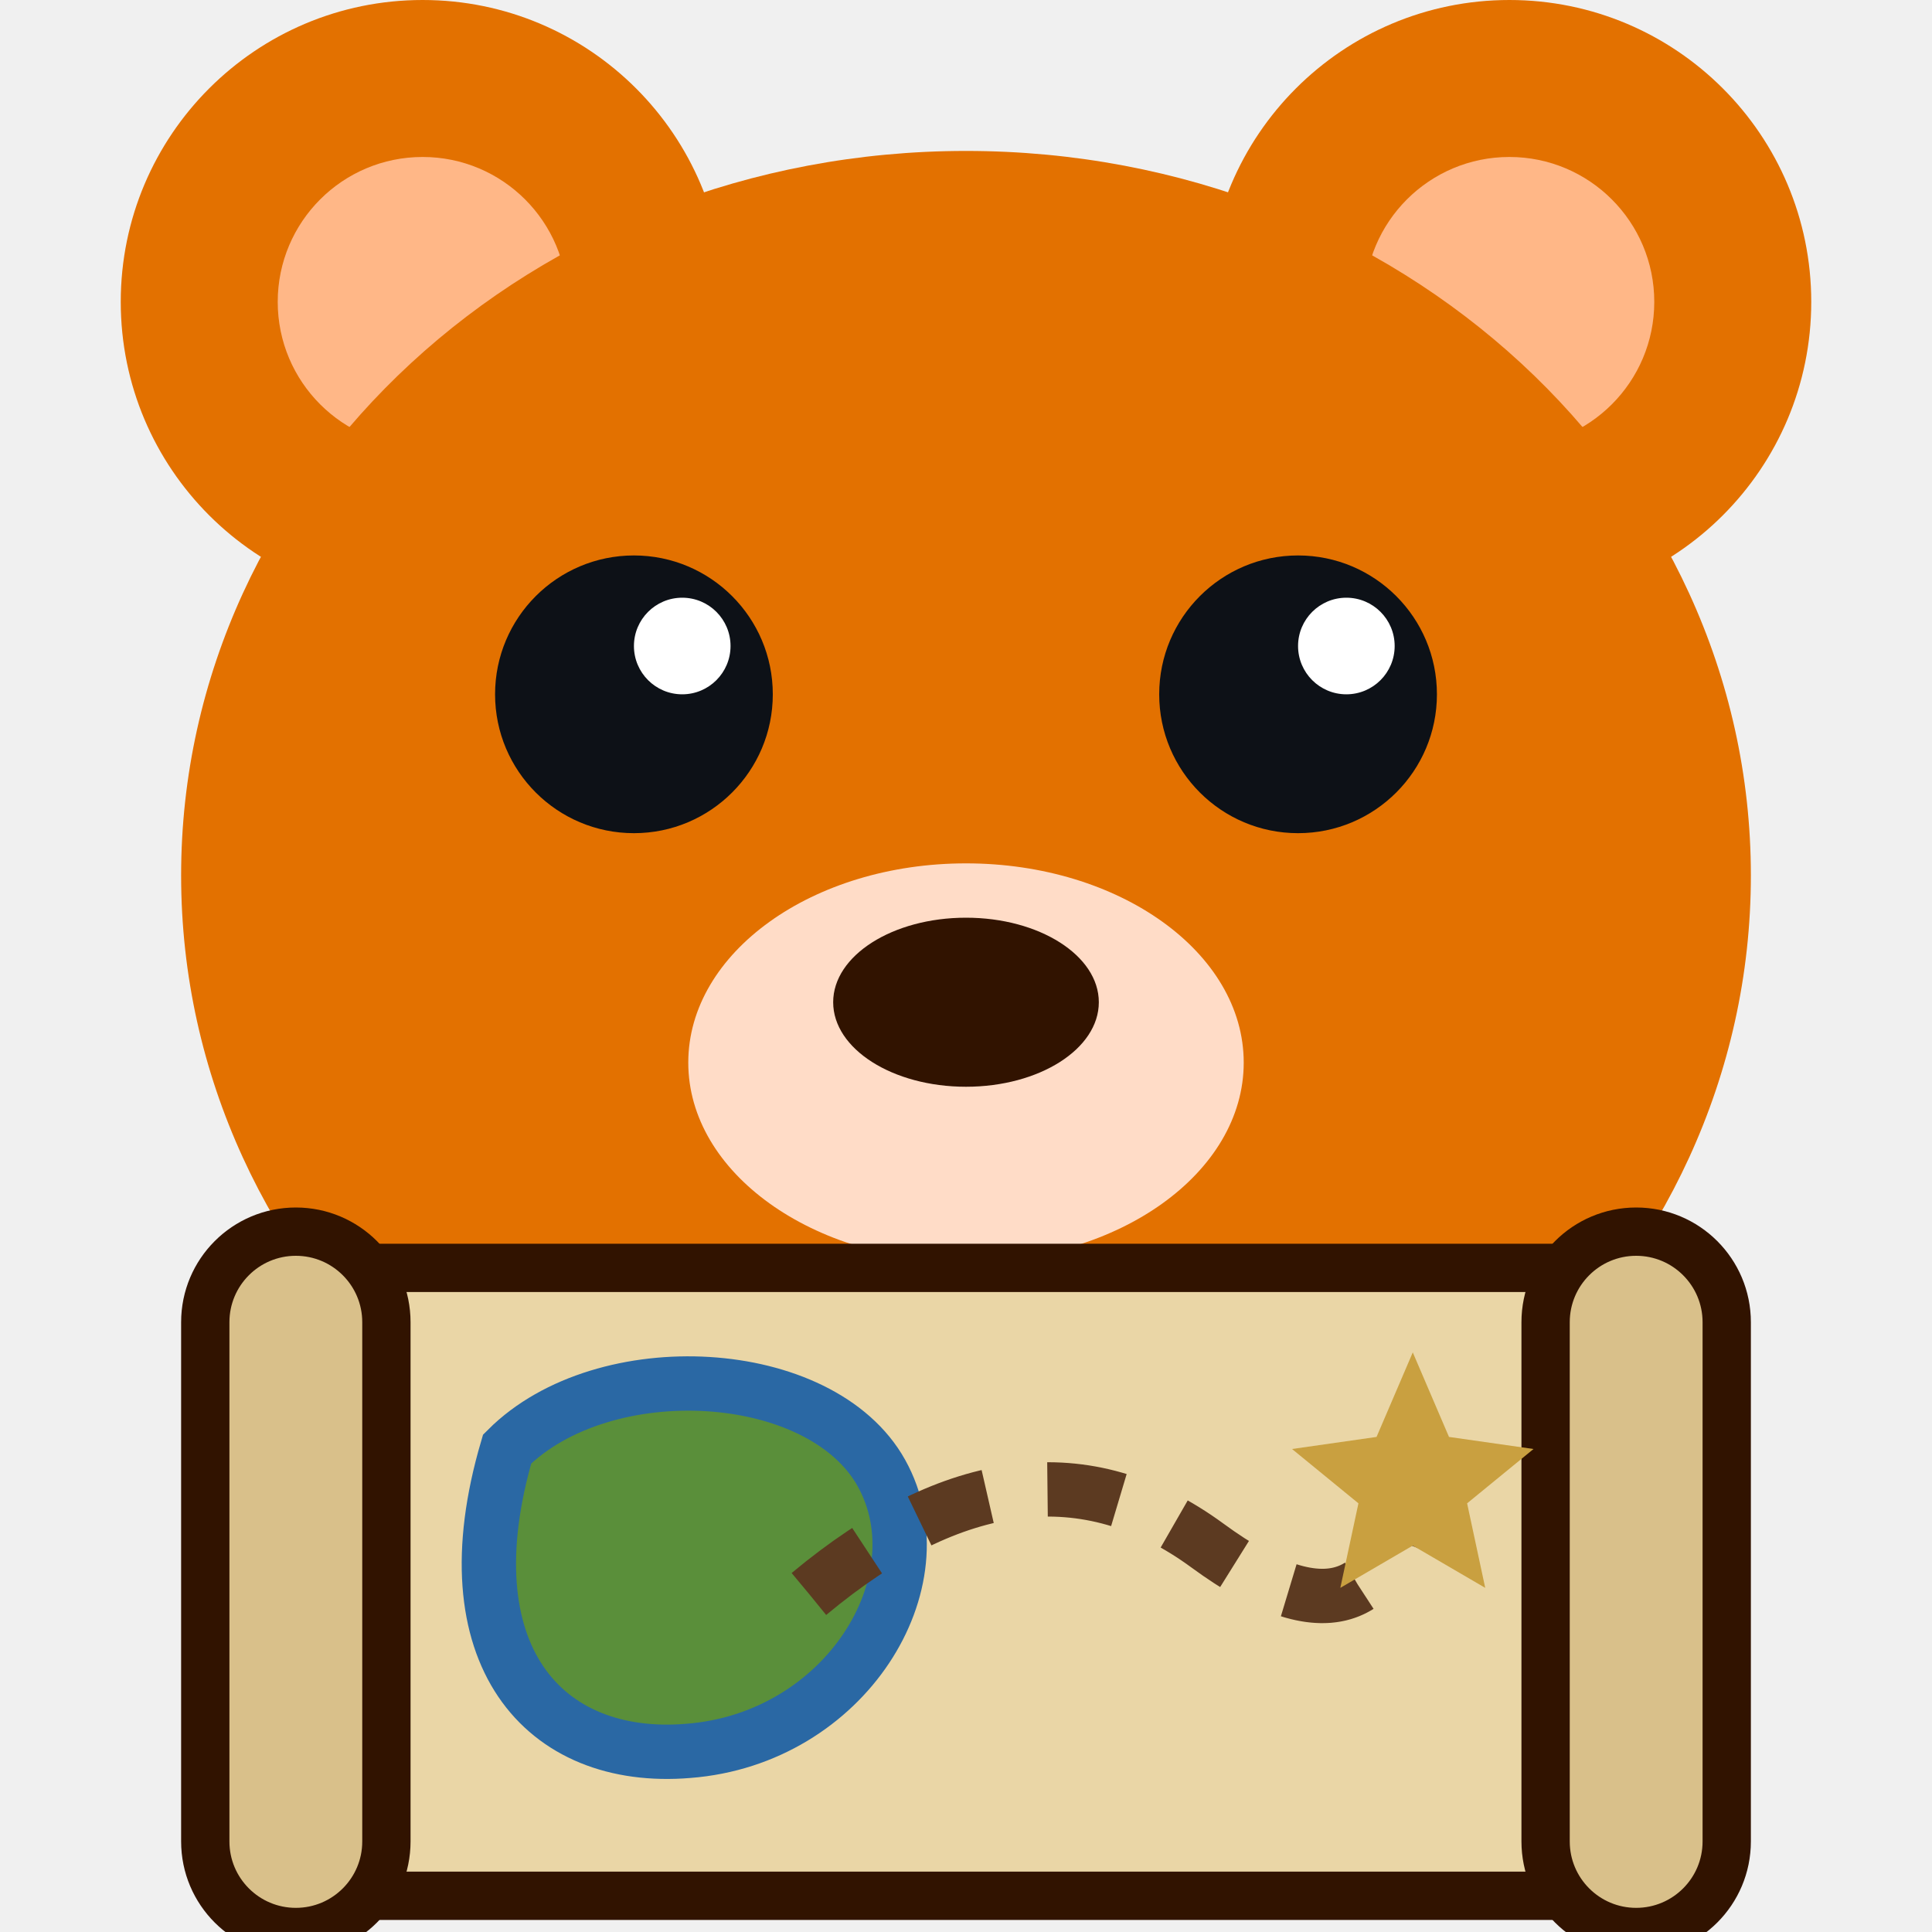
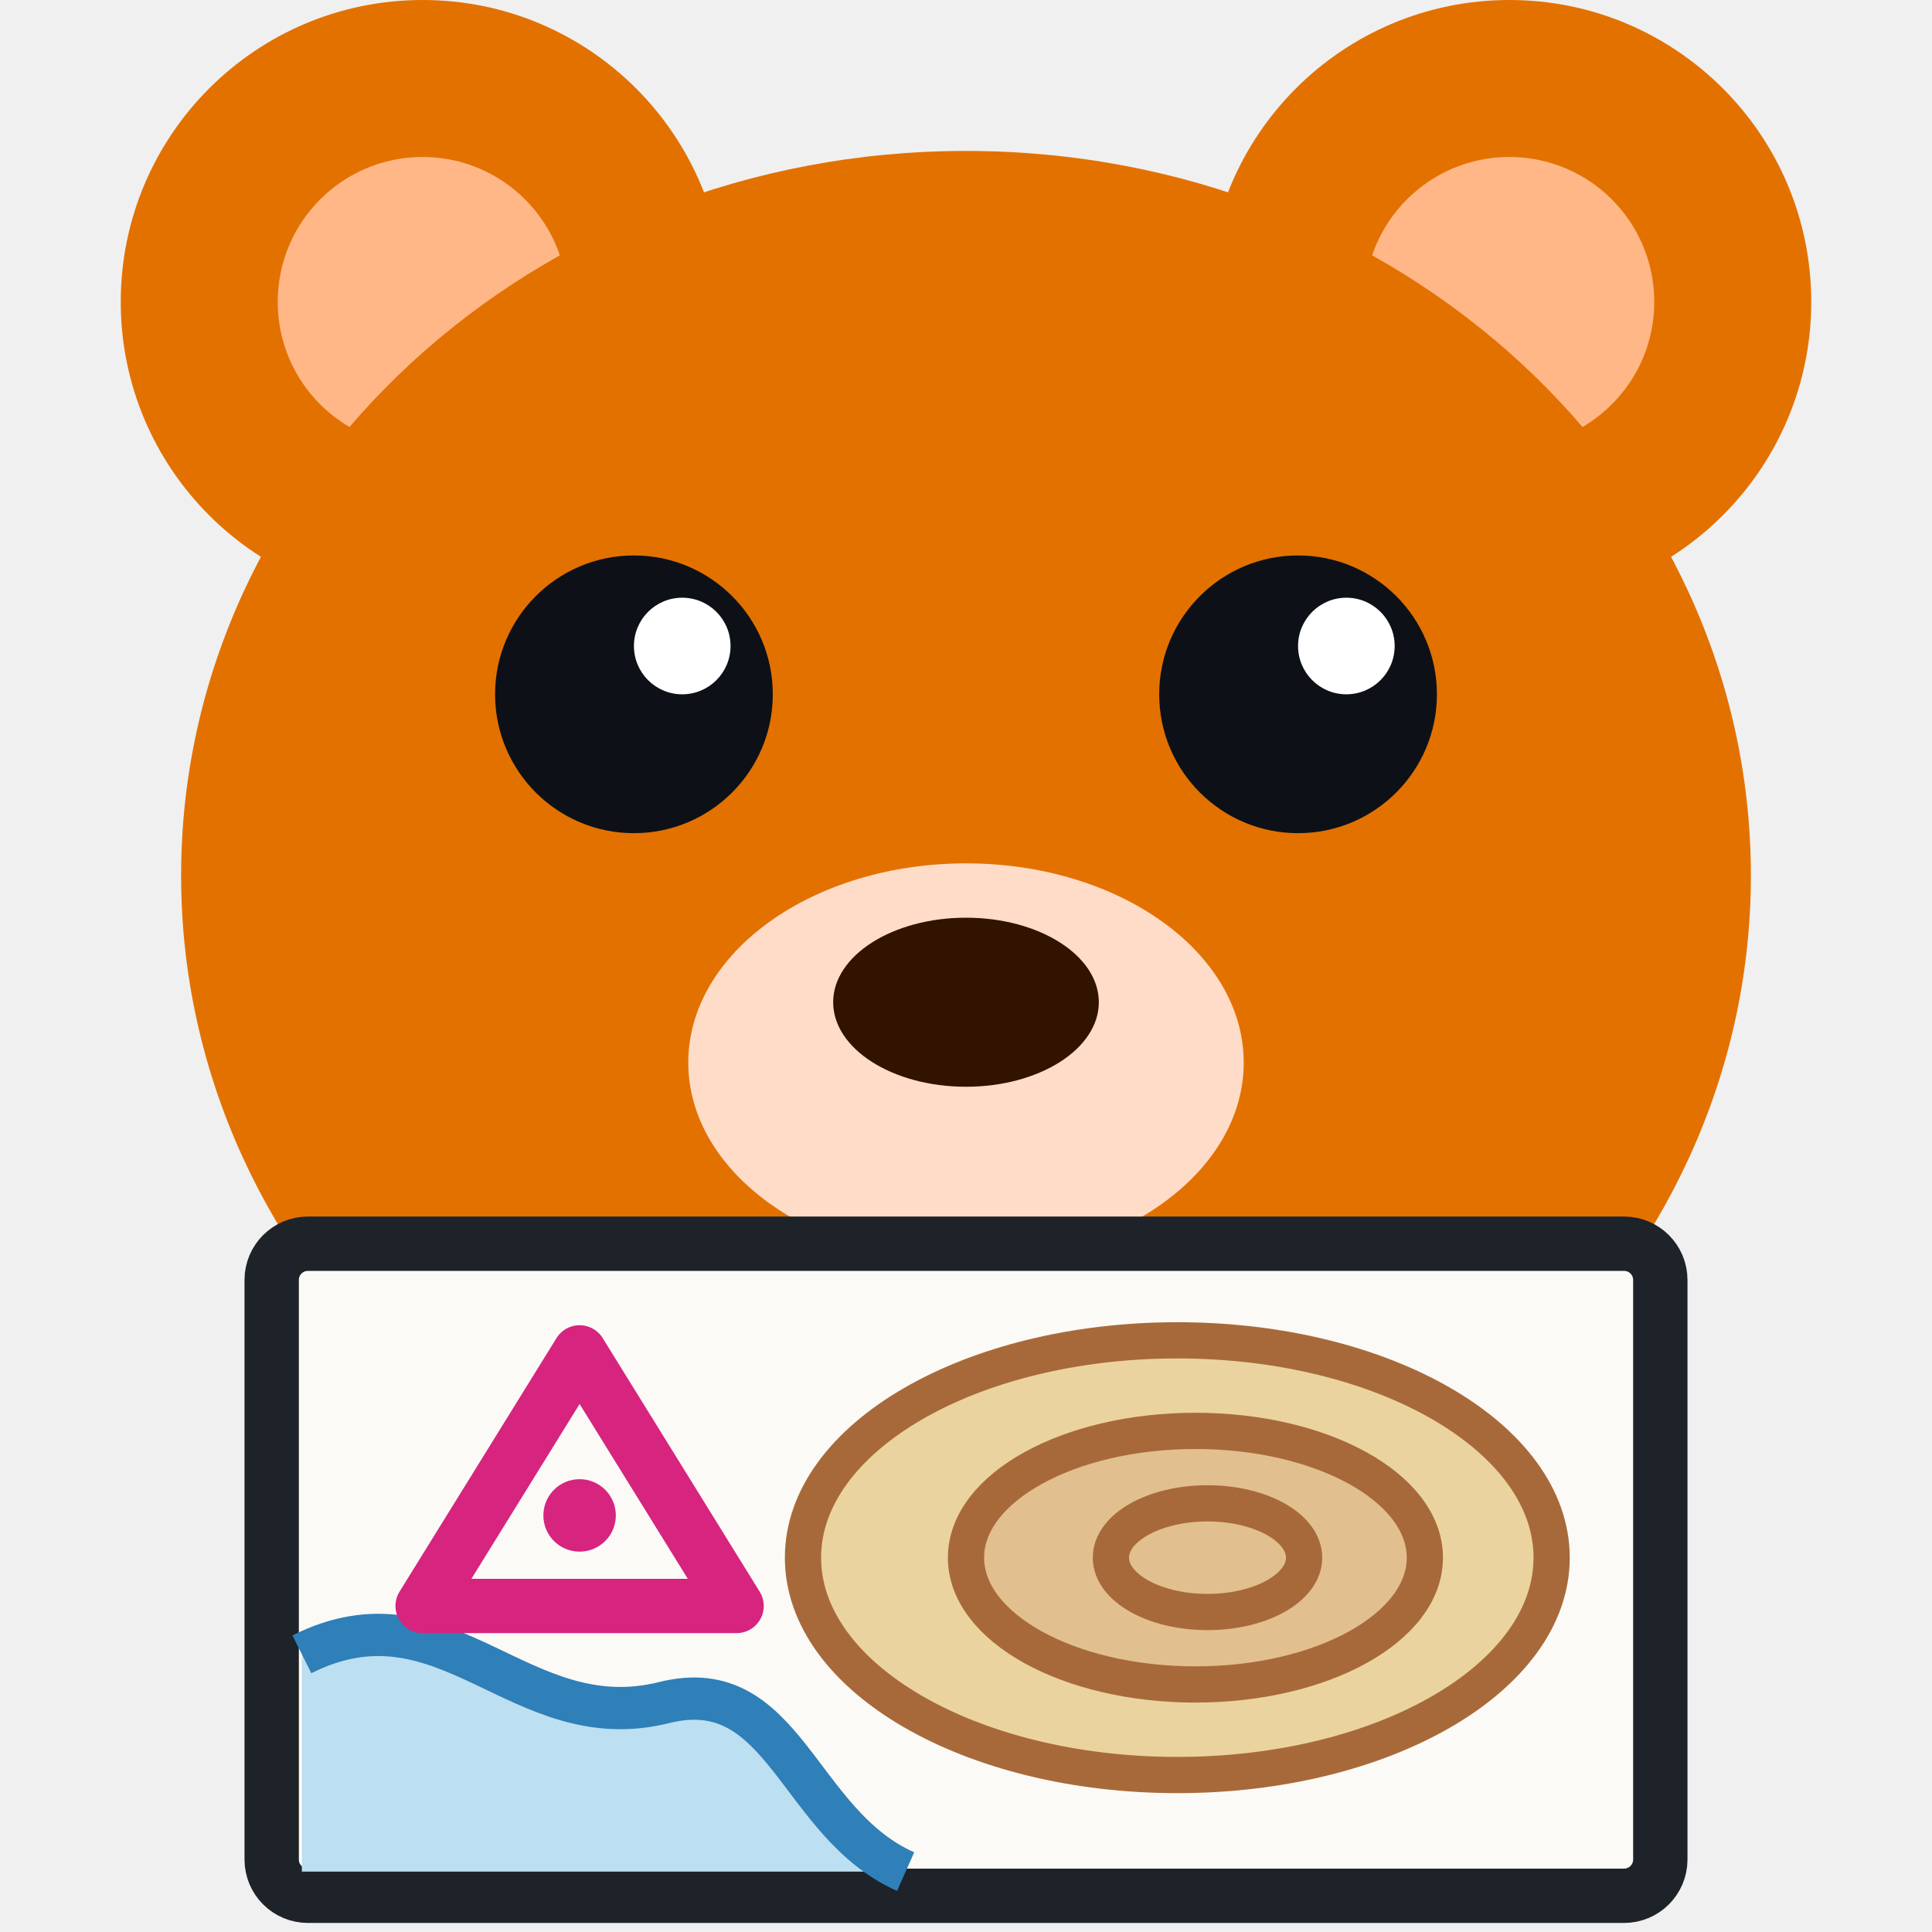
<svg xmlns="http://www.w3.org/2000/svg" viewBox="0 0 32 32">
  <circle cx="7" cy="5" r="5" fill="#e37100" />
  <circle cx="25" cy="5" r="5" fill="#e37100" />
  <circle cx="7" cy="5" r="2.4" fill="#ffb787" />
  <circle cx="25" cy="5" r="2.4" fill="#ffb787" />
  <ellipse cx="16" cy="14.5" rx="13" ry="12" fill="#e37100" />
  <circle cx="10.5" cy="11.5" r="2.3" fill="#0d1117" />
  <circle cx="21.5" cy="11.5" r="2.3" fill="#0d1117" />
  <circle cx="11.3" cy="10.7" r="0.8" fill="#ffffff" />
  <circle cx="22.3" cy="10.7" r="0.8" fill="#ffffff" />
  <ellipse cx="16" cy="17.6" rx="4.6" ry="3.3" fill="#ffdcc7" />
  <ellipse cx="16" cy="16.6" rx="2.2" ry="1.4" fill="#311300" />
-   <rect x="5" y="21" width="22" height="10.4" rx="0.8" fill="#ead6a6" stroke="#311300" stroke-width="0.8" />
-   <rect x="3.4" y="20.4" width="3" height="11.6" rx="1.5" fill="#d9c08a" stroke="#311300" stroke-width="0.8" />
-   <rect x="25.6" y="20.4" width="3" height="11.6" rx="1.5" fill="#d9c08a" stroke="#311300" stroke-width="0.8" />
-   <path d="M8.4 24 C10 22.4 13.6 22.6 14.6 24.4 C15.6 26.2 14 28.8 11.4 29 C9 29.2 7.4 27.4 8.4 24 Z" fill="#5a8f3a" stroke="#2a68a4" stroke-width="0.9" />
-   <path d="M13.4 26.4 Q17 23.4 20 25.6 T23.4 24.2" stroke="#5c3a21" stroke-width="0.9" stroke-dasharray="1.2 1" fill="none" />
-   <path d="M23.4 22.4 L24 23.8 L25.4 24 L24.3 24.9 L24.6 26.3 L23.4 25.6 L22.2 26.3 L22.5 24.9 L21.4 24 L22.8 23.8 Z" fill="#c9a040" />
+   <rect x="4.5" y="20.6" width="23" height="10.8" rx="0.6" fill="#fbfaf6" stroke="#1d2329" stroke-width="0.9" />
+   <path d="M5 27.4 C7.4 26.2 8.6 28.8 11 28.2 C13 27.7 13.2 30.2 15 31 L5 31 Z" fill="#bcdff1" />
+   <path d="M5 27.4 C7.4 26.2 8.6 28.8 11 28.2 C13 27.7 13.2 30.2 15 31" fill="none" stroke="#2f7fb8" stroke-width="0.7" />
+   <ellipse cx="19.5" cy="25.8" rx="6.2" ry="3.6" fill="#ead39f" stroke="#a8693a" stroke-width="0.6" />
+   <ellipse cx="19.8" cy="25.8" rx="3.8" ry="2.1" fill="#e2bf8e" stroke="#a8693a" stroke-width="0.6" />
+   <ellipse cx="20" cy="25.8" rx="1.6" ry="0.9" fill="none" stroke="#a8693a" stroke-width="0.6" />
+   <path d="M9.6 22.4 L12.2 26.6 L7 26.6 Z" fill="#fbfaf6" stroke="#d6247f" stroke-width="0.9" stroke-linejoin="round" />
+   <circle cx="9.6" cy="25.1" r="0.6" fill="#d6247f" />
</svg>
